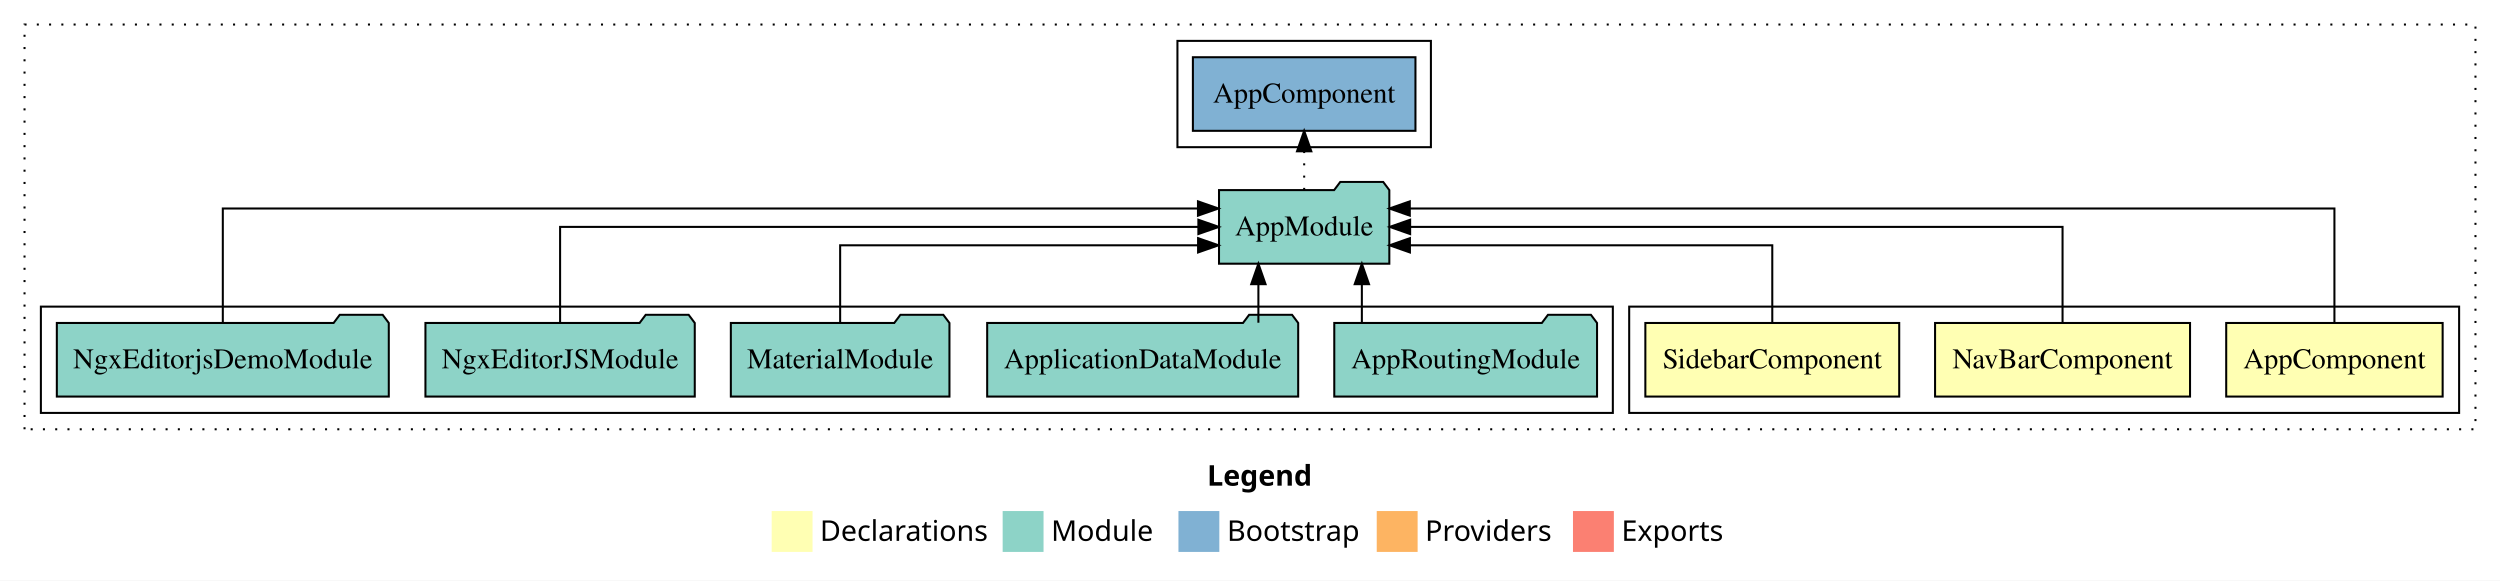
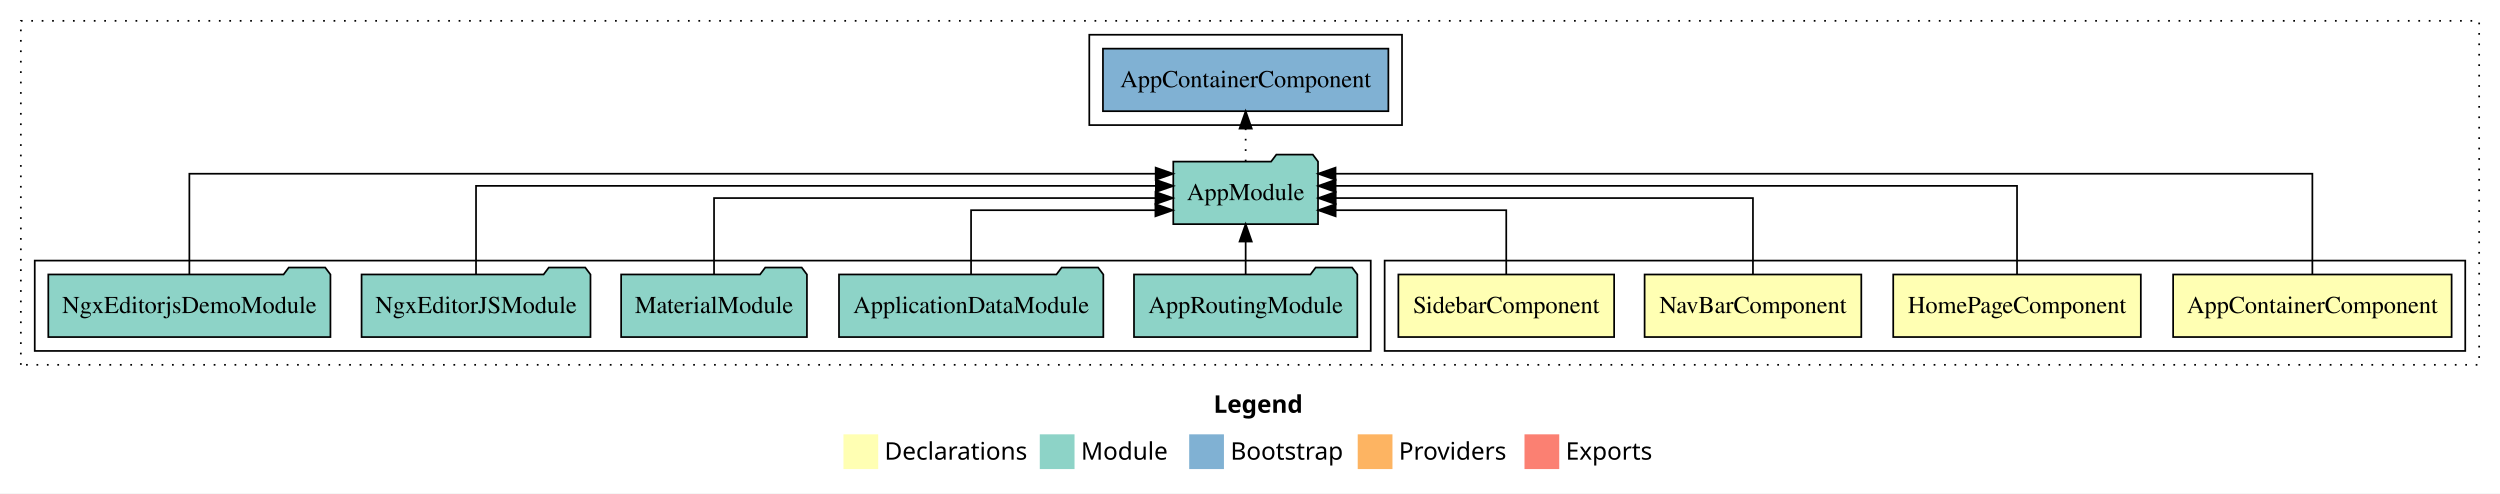
- <svg xmlns="http://www.w3.org/2000/svg" width="1223pt" height="284pt" viewBox="0.00 0.00 1223.00 284.00">
+ <svg xmlns="http://www.w3.org/2000/svg" width="1439pt" height="284pt" viewBox="0.00 0.00 1439.00 284.00">
  <g id="graph0" class="graph" transform="scale(1 1) rotate(0) translate(4 280)">
-     <polygon fill="#ffffff" stroke="transparent" points="-4,4 -4,-280 1219,-280 1219,4 -4,4" />
-     <text text-anchor="start" x="586.509" y="-42.4" font-family="sans-serif" font-weight="bold" font-size="14.00" fill="#000000">Legend</text>
-     <polygon fill="#ffffb3" stroke="transparent" points="373.5,-10 373.5,-30 393.5,-30 393.5,-10 373.5,-10" />
-     <text text-anchor="start" x="397.129" y="-15.4" font-family="sans-serif" font-size="14.00" fill="#000000">  Declarations</text>
-     <polygon fill="#8dd3c7" stroke="transparent" points="486.5,-10 486.5,-30 506.5,-30 506.5,-10 486.5,-10" />
-     <text text-anchor="start" x="510.225" y="-15.4" font-family="sans-serif" font-size="14.00" fill="#000000">  Module</text>
-     <polygon fill="#80b1d3" stroke="transparent" points="572.5,-10 572.5,-30 592.5,-30 592.5,-10 572.5,-10" />
-     <text text-anchor="start" x="596.281" y="-15.4" font-family="sans-serif" font-size="14.00" fill="#000000">  Bootstrap</text>
-     <polygon fill="#fdb462" stroke="transparent" points="669.5,-10 669.5,-30 689.5,-30 689.5,-10 669.5,-10" />
-     <text text-anchor="start" x="693.173" y="-15.4" font-family="sans-serif" font-size="14.00" fill="#000000">  Providers</text>
-     <polygon fill="#fb8072" stroke="transparent" points="765.5,-10 765.5,-30 785.5,-30 785.5,-10 765.5,-10" />
-     <text text-anchor="start" x="789.226" y="-15.4" font-family="sans-serif" font-size="14.00" fill="#000000">  Exports</text>
+     <polygon fill="#ffffff" stroke="transparent" points="-4,4 -4,-280 1435,-280 1435,4 -4,4" />
+     <text text-anchor="start" x="694.509" y="-42.4" font-family="sans-serif" font-weight="bold" font-size="14.00" fill="#000000">Legend</text>
+     <polygon fill="#ffffb3" stroke="transparent" points="481.5,-10 481.5,-30 501.5,-30 501.5,-10 481.5,-10" />
+     <text text-anchor="start" x="505.129" y="-15.4" font-family="sans-serif" font-size="14.00" fill="#000000">  Declarations</text>
+     <polygon fill="#8dd3c7" stroke="transparent" points="594.5,-10 594.5,-30 614.5,-30 614.5,-10 594.5,-10" />
+     <text text-anchor="start" x="618.225" y="-15.4" font-family="sans-serif" font-size="14.00" fill="#000000">  Module</text>
+     <polygon fill="#80b1d3" stroke="transparent" points="680.5,-10 680.5,-30 700.5,-30 700.5,-10 680.5,-10" />
+     <text text-anchor="start" x="704.281" y="-15.4" font-family="sans-serif" font-size="14.00" fill="#000000">  Bootstrap</text>
+     <polygon fill="#fdb462" stroke="transparent" points="777.5,-10 777.5,-30 797.5,-30 797.5,-10 777.5,-10" />
+     <text text-anchor="start" x="801.173" y="-15.4" font-family="sans-serif" font-size="14.00" fill="#000000">  Providers</text>
+     <polygon fill="#fb8072" stroke="transparent" points="873.5,-10 873.5,-30 893.5,-30 893.5,-10 873.5,-10" />
+     <text text-anchor="start" x="897.226" y="-15.4" font-family="sans-serif" font-size="14.00" fill="#000000">  Exports</text>
    <g id="clust1" class="cluster">
-       <polygon fill="none" stroke="#000000" stroke-dasharray="1,5" points="8,-70 8,-268 1207,-268 1207,-70 8,-70" />
+       <polygon fill="none" stroke="#000000" stroke-dasharray="1,5" points="8,-70 8,-268 1423,-268 1423,-70 8,-70" />
    </g>
    <g id="clust2" class="cluster">
-       <polygon fill="none" stroke="#000000" points="793,-78 793,-130 1199,-130 1199,-78 793,-78" />
+       <polygon fill="none" stroke="#000000" points="793,-78 793,-130 1415,-130 1415,-78 793,-78" />
    </g>
-     <g id="clust6" class="cluster">
+     <g id="clust7" class="cluster">
      <polygon fill="none" stroke="#000000" points="16,-78 16,-130 785,-130 785,-78 16,-78" />
    </g>
-     <g id="clust8" class="cluster">
-       <polygon fill="none" stroke="#000000" points="572,-208 572,-260 696,-260 696,-208 572,-208" />
+     <g id="clust9" class="cluster">
+       <polygon fill="none" stroke="#000000" points="623,-208 623,-260 803,-260 803,-208 623,-208" />
    </g>
    <g id="node1" class="node">
-       <polygon fill="#ffffb3" stroke="#000000" points="1190.94,-122 1085.06,-122 1085.06,-86 1190.94,-86 1190.94,-122" />
-       <text text-anchor="middle" x="1138" y="-99.8" font-family="Times,serif" font-size="14.00" fill="#000000">AppComponent</text>
+       <polygon fill="#ffffb3" stroke="#000000" points="1407.147,-122 1246.853,-122 1246.853,-86 1407.147,-86 1407.147,-122" />
+       <text text-anchor="middle" x="1327" y="-99.8" font-family="Times,serif" font-size="14.00" fill="#000000">AppContainerComponent</text>
    </g>
-     <g id="node4" class="node">
-       <polygon fill="#8dd3c7" stroke="#000000" points="675.657,-187 672.657,-191 651.657,-191 648.657,-187 592.343,-187 592.343,-151 675.657,-151 675.657,-187" />
-       <text text-anchor="middle" x="634" y="-164.8" font-family="Times,serif" font-size="14.00" fill="#000000">AppModule</text>
+     <g id="node5" class="node">
+       <polygon fill="#8dd3c7" stroke="#000000" points="754.657,-187 751.657,-191 730.657,-191 727.657,-187 671.343,-187 671.343,-151 754.657,-151 754.657,-187" />
+       <text text-anchor="middle" x="713" y="-164.8" font-family="Times,serif" font-size="14.00" fill="#000000">AppModule</text>
    </g>
    <g id="edge1" class="edge">
-       <path fill="none" stroke="#000000" d="M1138,-122.292C1138,-144.206 1138,-178 1138,-178 1138,-178 685.673,-178 685.673,-178" />
-       <polygon fill="#000000" stroke="#000000" points="685.673,-174.5 675.673,-178 685.673,-181.5 685.673,-174.5" />
+       <path fill="none" stroke="#000000" d="M1327,-122.011C1327,-144.485 1327,-180 1327,-180 1327,-180 764.72,-180 764.72,-180" />
+       <polygon fill="#000000" stroke="#000000" points="764.72,-176.5 754.72,-180 764.72,-183.5 764.72,-176.5" />
    </g>
    <g id="node2" class="node">
+       <polygon fill="#ffffb3" stroke="#000000" points="1228.256,-122 1085.744,-122 1085.744,-86 1228.256,-86 1228.256,-122" />
+       <text text-anchor="middle" x="1157" y="-99.8" font-family="Times,serif" font-size="14.00" fill="#000000">HomePageComponent</text>
+     </g>
+     <g id="edge2" class="edge">
+       <path fill="none" stroke="#000000" d="M1157,-122.129C1157,-142.572 1157,-173 1157,-173 1157,-173 764.77,-173 764.77,-173" />
+       <polygon fill="#000000" stroke="#000000" points="764.77,-169.5 754.77,-173 764.77,-176.5 764.77,-169.5" />
+     </g>
+     <g id="node3" class="node">
      <polygon fill="#ffffb3" stroke="#000000" points="1067.366,-122 942.635,-122 942.635,-86 1067.366,-86 1067.366,-122" />
      <text text-anchor="middle" x="1005" y="-99.8" font-family="Times,serif" font-size="14.00" fill="#000000">NavBarComponent</text>
    </g>
-     <g id="edge2" class="edge">
-       <path fill="none" stroke="#000000" d="M1005,-122.106C1005,-141.339 1005,-169 1005,-169 1005,-169 685.837,-169 685.837,-169" />
-       <polygon fill="#000000" stroke="#000000" points="685.837,-165.5 675.837,-169 685.837,-172.5 685.837,-165.5" />
+     <g id="edge3" class="edge">
+       <path fill="none" stroke="#000000" d="M1005,-122.267C1005,-140.555 1005,-166 1005,-166 1005,-166 764.837,-166 764.837,-166" />
+       <polygon fill="#000000" stroke="#000000" points="764.837,-162.5 754.837,-166 764.836,-169.5 764.837,-162.5" />
    </g>
-     <g id="node3" class="node">
+     <g id="node4" class="node">
      <polygon fill="#ffffb3" stroke="#000000" points="925.095,-122 800.905,-122 800.905,-86 925.095,-86 925.095,-122" />
      <text text-anchor="middle" x="863" y="-99.8" font-family="Times,serif" font-size="14.00" fill="#000000">SidebarComponent</text>
    </g>
-     <g id="edge3" class="edge">
-       <path fill="none" stroke="#000000" d="M863,-122.027C863,-138.398 863,-160 863,-160 863,-160 685.736,-160 685.736,-160" />
-       <polygon fill="#000000" stroke="#000000" points="685.736,-156.5 675.736,-160 685.736,-163.5 685.736,-156.5" />
+     <g id="edge4" class="edge">
+       <path fill="none" stroke="#000000" d="M863,-122.009C863,-138.049 863,-159 863,-159 863,-159 764.783,-159 764.783,-159" />
+       <polygon fill="#000000" stroke="#000000" points="764.783,-155.5 754.783,-159 764.783,-162.5 764.783,-155.5" />
    </g>
-     <g id="node10" class="node">
-       <polygon fill="#80b1d3" stroke="#000000" points="688.439,-252 579.561,-252 579.561,-216 688.439,-216 688.439,-252" />
-       <text text-anchor="middle" x="634" y="-229.8" font-family="Times,serif" font-size="14.00" fill="#000000">AppComponent </text>
+     <g id="node11" class="node">
+       <polygon fill="#80b1d3" stroke="#000000" points="795.147,-252 630.853,-252 630.853,-216 795.147,-216 795.147,-252" />
+       <text text-anchor="middle" x="713" y="-229.8" font-family="Times,serif" font-size="14.00" fill="#000000">AppContainerComponent </text>
    </g>
-     <g id="edge9" class="edge">
-       <path fill="none" stroke="#000000" stroke-dasharray="1,5" d="M634,-187.106C634,-187.106 634,-205.991 634,-205.991" />
-       <polygon fill="#000000" stroke="#000000" points="630.5,-205.991 634,-215.991 637.5,-205.991 630.5,-205.991" />
+     <g id="edge10" class="edge">
+       <path fill="none" stroke="#000000" stroke-dasharray="1,5" d="M713,-187.106C713,-187.106 713,-205.991 713,-205.991" />
+       <polygon fill="#000000" stroke="#000000" points="709.5,-205.991 713,-215.991 716.5,-205.991 709.5,-205.991" />
    </g>
-     <g id="node5" class="node">
+     <g id="node6" class="node">
      <polygon fill="#8dd3c7" stroke="#000000" points="777.274,-122 774.274,-126 753.274,-126 750.274,-122 648.726,-122 648.726,-86 777.274,-86 777.274,-122" />
      <text text-anchor="middle" x="713" y="-99.8" font-family="Times,serif" font-size="14.00" fill="#000000">AppRoutingModule</text>
    </g>
-     <g id="edge4" class="edge">
-       <path fill="none" stroke="#000000" d="M662.221,-122.106C662.221,-122.106 662.221,-140.991 662.221,-140.991" />
-       <polygon fill="#000000" stroke="#000000" points="658.721,-140.991 662.221,-150.991 665.721,-140.991 658.721,-140.991" />
+     <g id="edge5" class="edge">
+       <path fill="none" stroke="#000000" d="M713,-122.106C713,-122.106 713,-140.991 713,-140.991" />
+       <polygon fill="#000000" stroke="#000000" points="709.5,-140.991 713,-150.991 716.5,-140.991 709.5,-140.991" />
    </g>
-     <g id="node6" class="node">
+     <g id="node7" class="node">
      <polygon fill="#8dd3c7" stroke="#000000" points="631.074,-122 628.074,-126 607.074,-126 604.074,-122 478.926,-122 478.926,-86 631.074,-86 631.074,-122" />
      <text text-anchor="middle" x="555" y="-99.8" font-family="Times,serif" font-size="14.00" fill="#000000">ApplicationDataModule</text>
    </g>
-     <g id="edge5" class="edge">
-       <path fill="none" stroke="#000000" d="M611.605,-122.106C611.605,-122.106 611.605,-140.991 611.605,-140.991" />
-       <polygon fill="#000000" stroke="#000000" points="608.105,-140.991 611.605,-150.991 615.105,-140.991 608.105,-140.991" />
+     <g id="edge6" class="edge">
+       <path fill="none" stroke="#000000" d="M554.945,-122.009C554.945,-138.049 554.945,-159 554.945,-159 554.945,-159 661.059,-159 661.059,-159" />
+       <polygon fill="#000000" stroke="#000000" points="661.059,-162.5 671.059,-159 661.059,-155.5 661.059,-162.5" />
    </g>
-     <g id="node7" class="node">
+     <g id="node8" class="node">
      <polygon fill="#8dd3c7" stroke="#000000" points="460.471,-122 457.471,-126 436.471,-126 433.471,-122 353.529,-122 353.529,-86 460.471,-86 460.471,-122" />
      <text text-anchor="middle" x="407" y="-99.8" font-family="Times,serif" font-size="14.00" fill="#000000">MaterialModule</text>
    </g>
-     <g id="edge6" class="edge">
-       <path fill="none" stroke="#000000" d="M407,-122.027C407,-138.398 407,-160 407,-160 407,-160 582.1,-160 582.1,-160" />
-       <polygon fill="#000000" stroke="#000000" points="582.1,-163.5 592.1,-160 582.1,-156.5 582.1,-163.5" />
+     <g id="edge7" class="edge">
+       <path fill="none" stroke="#000000" d="M407,-122.267C407,-140.555 407,-166 407,-166 407,-166 661.094,-166 661.094,-166" />
+       <polygon fill="#000000" stroke="#000000" points="661.094,-169.5 671.094,-166 661.094,-162.5 661.094,-169.5" />
    </g>
-     <g id="node8" class="node">
+     <g id="node9" class="node">
      <polygon fill="#8dd3c7" stroke="#000000" points="335.878,-122 332.878,-126 311.878,-126 308.878,-122 204.122,-122 204.122,-86 335.878,-86 335.878,-122" />
      <text text-anchor="middle" x="270" y="-99.8" font-family="Times,serif" font-size="14.00" fill="#000000">NgxEditorJSModule</text>
    </g>
-     <g id="edge7" class="edge">
-       <path fill="none" stroke="#000000" d="M270,-122.106C270,-141.339 270,-169 270,-169 270,-169 582.245,-169 582.245,-169" />
-       <polygon fill="#000000" stroke="#000000" points="582.245,-172.5 592.245,-169 582.245,-165.5 582.245,-172.5" />
+     <g id="edge8" class="edge">
+       <path fill="none" stroke="#000000" d="M270,-122.129C270,-142.572 270,-173 270,-173 270,-173 661.324,-173 661.324,-173" />
+       <polygon fill="#000000" stroke="#000000" points="661.324,-176.5 671.324,-173 661.324,-169.5 661.324,-176.5" />
    </g>
-     <g id="node9" class="node">
+     <g id="node10" class="node">
      <polygon fill="#8dd3c7" stroke="#000000" points="186.198,-122 183.198,-126 162.198,-126 159.198,-122 23.802,-122 23.802,-86 186.198,-86 186.198,-122" />
      <text text-anchor="middle" x="105" y="-99.8" font-family="Times,serif" font-size="14.00" fill="#000000">NgxEditorjsDemoModule</text>
    </g>
-     <g id="edge8" class="edge">
-       <path fill="none" stroke="#000000" d="M105,-122.292C105,-144.206 105,-178 105,-178 105,-178 582.048,-178 582.048,-178" />
-       <polygon fill="#000000" stroke="#000000" points="582.048,-181.5 592.048,-178 582.048,-174.5 582.048,-181.5" />
+     <g id="edge9" class="edge">
+       <path fill="none" stroke="#000000" d="M105,-122.011C105,-144.485 105,-180 105,-180 105,-180 661.21,-180 661.21,-180" />
+       <polygon fill="#000000" stroke="#000000" points="661.21,-183.5 671.21,-180 661.21,-176.5 661.21,-183.5" />
    </g>
  </g>
</svg>
